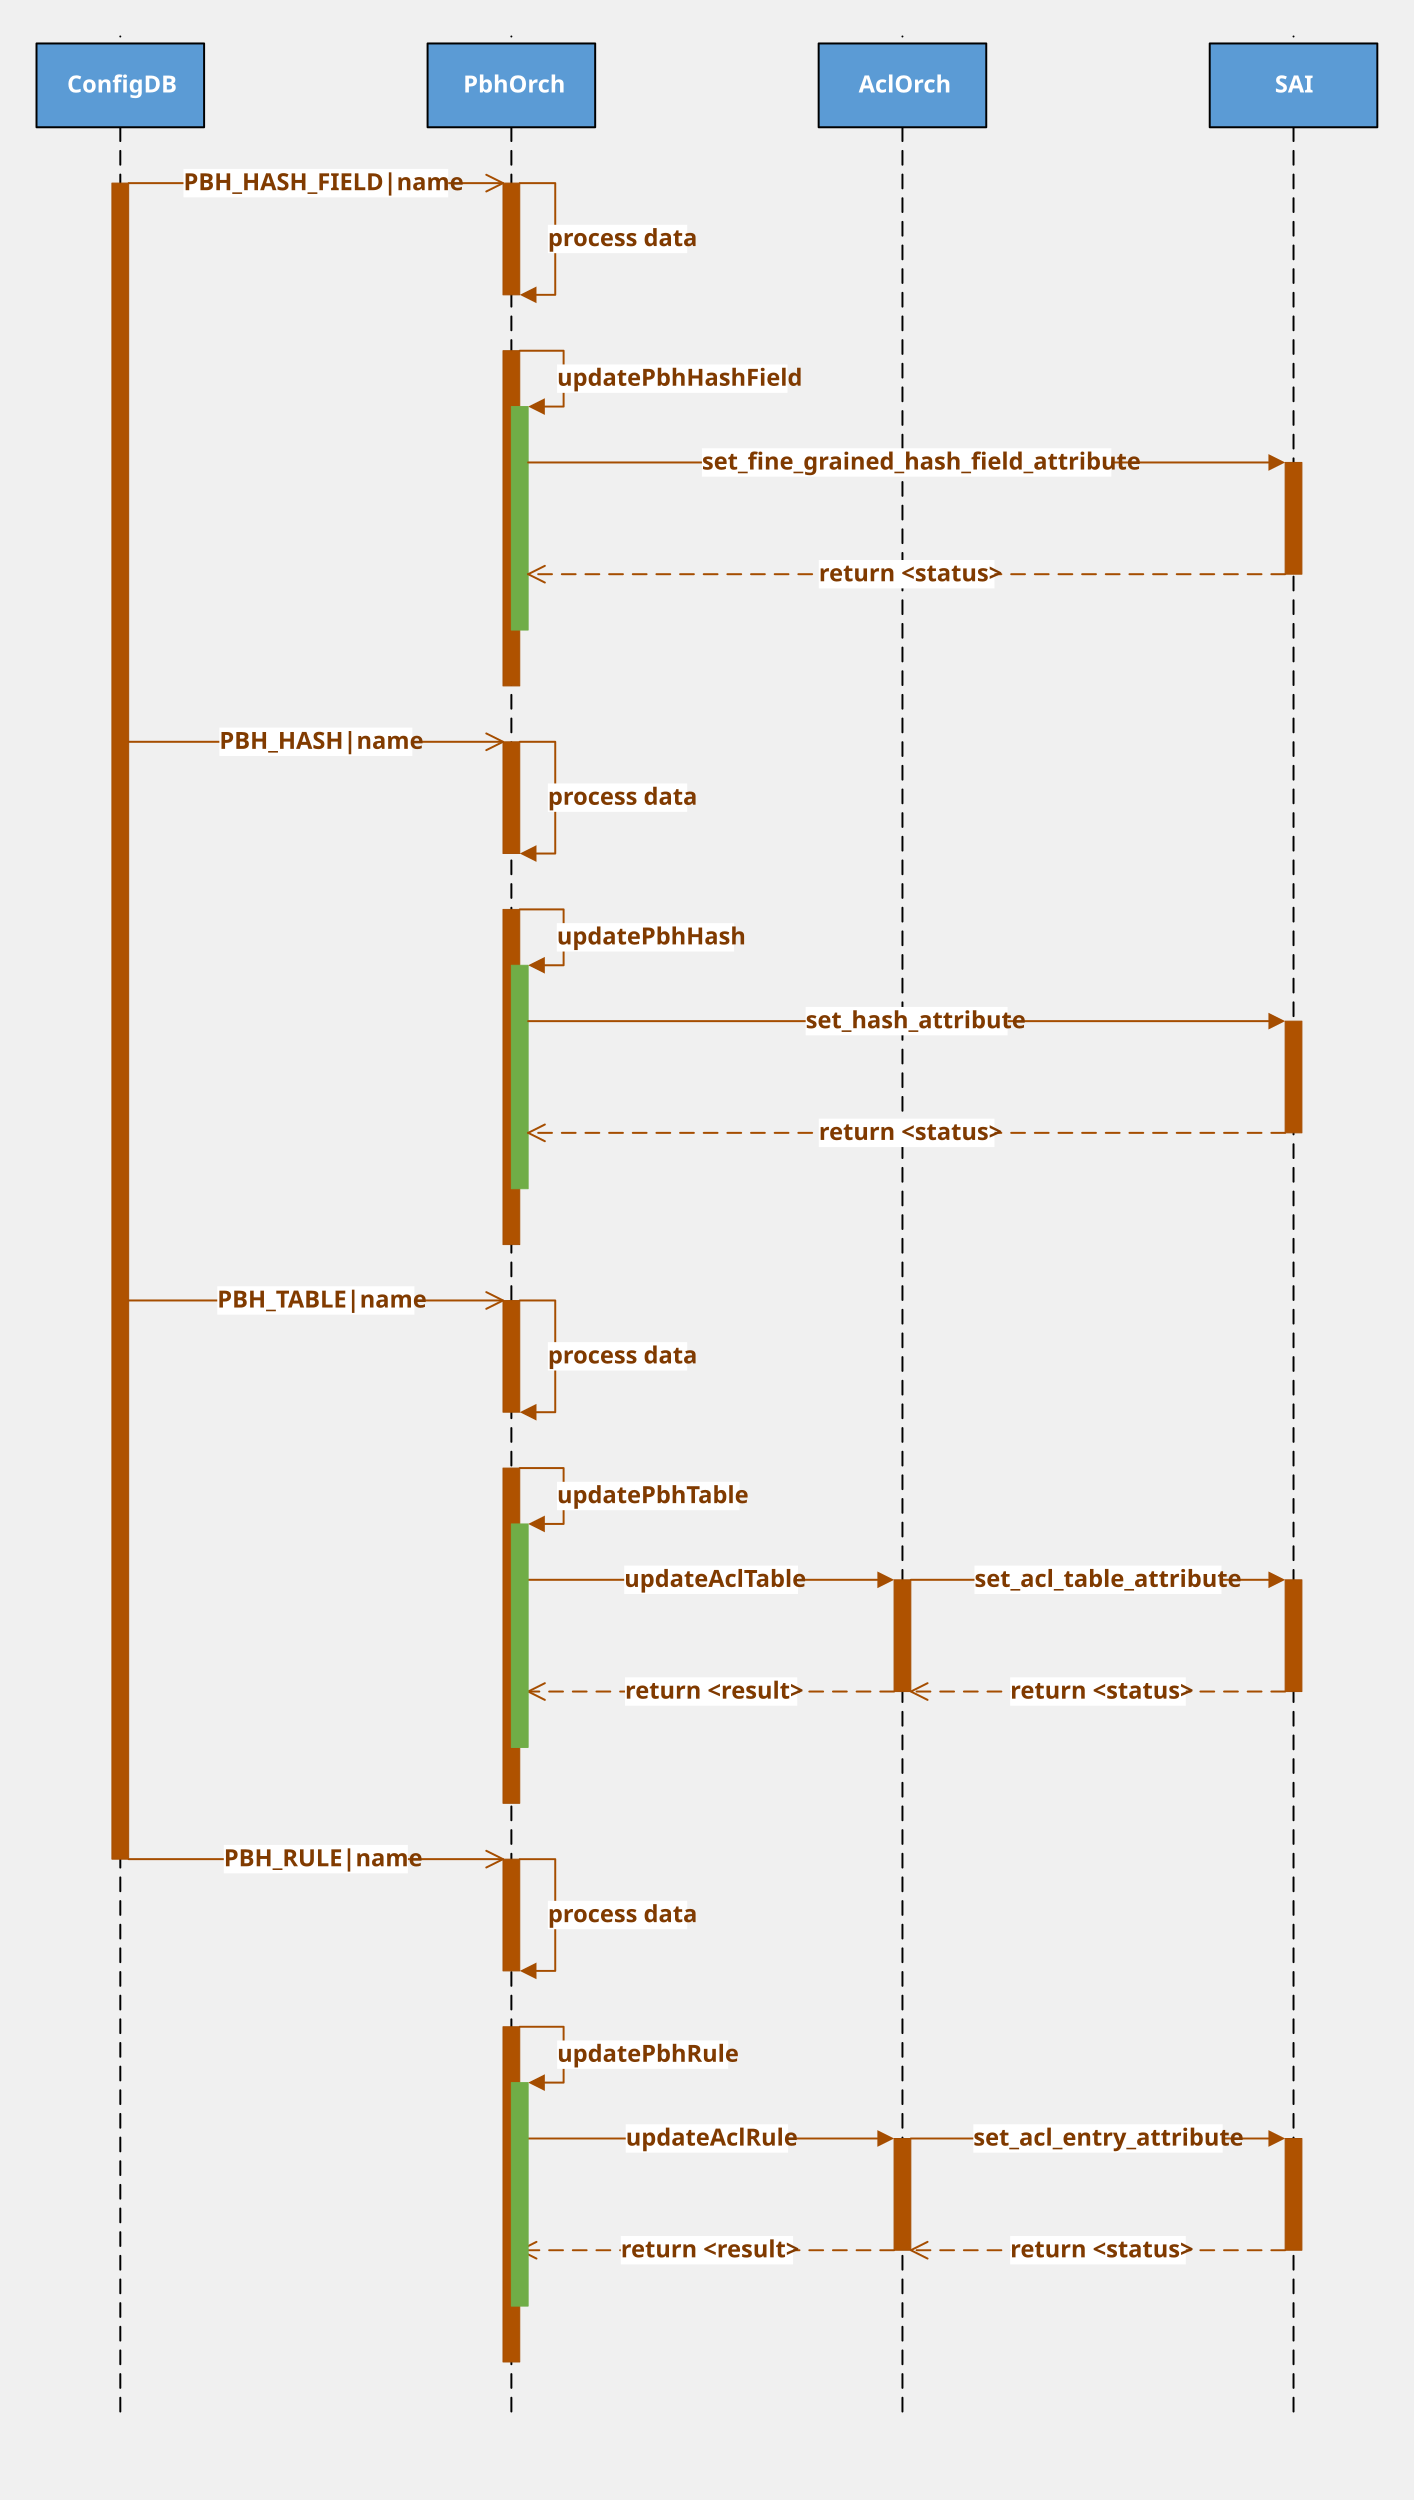
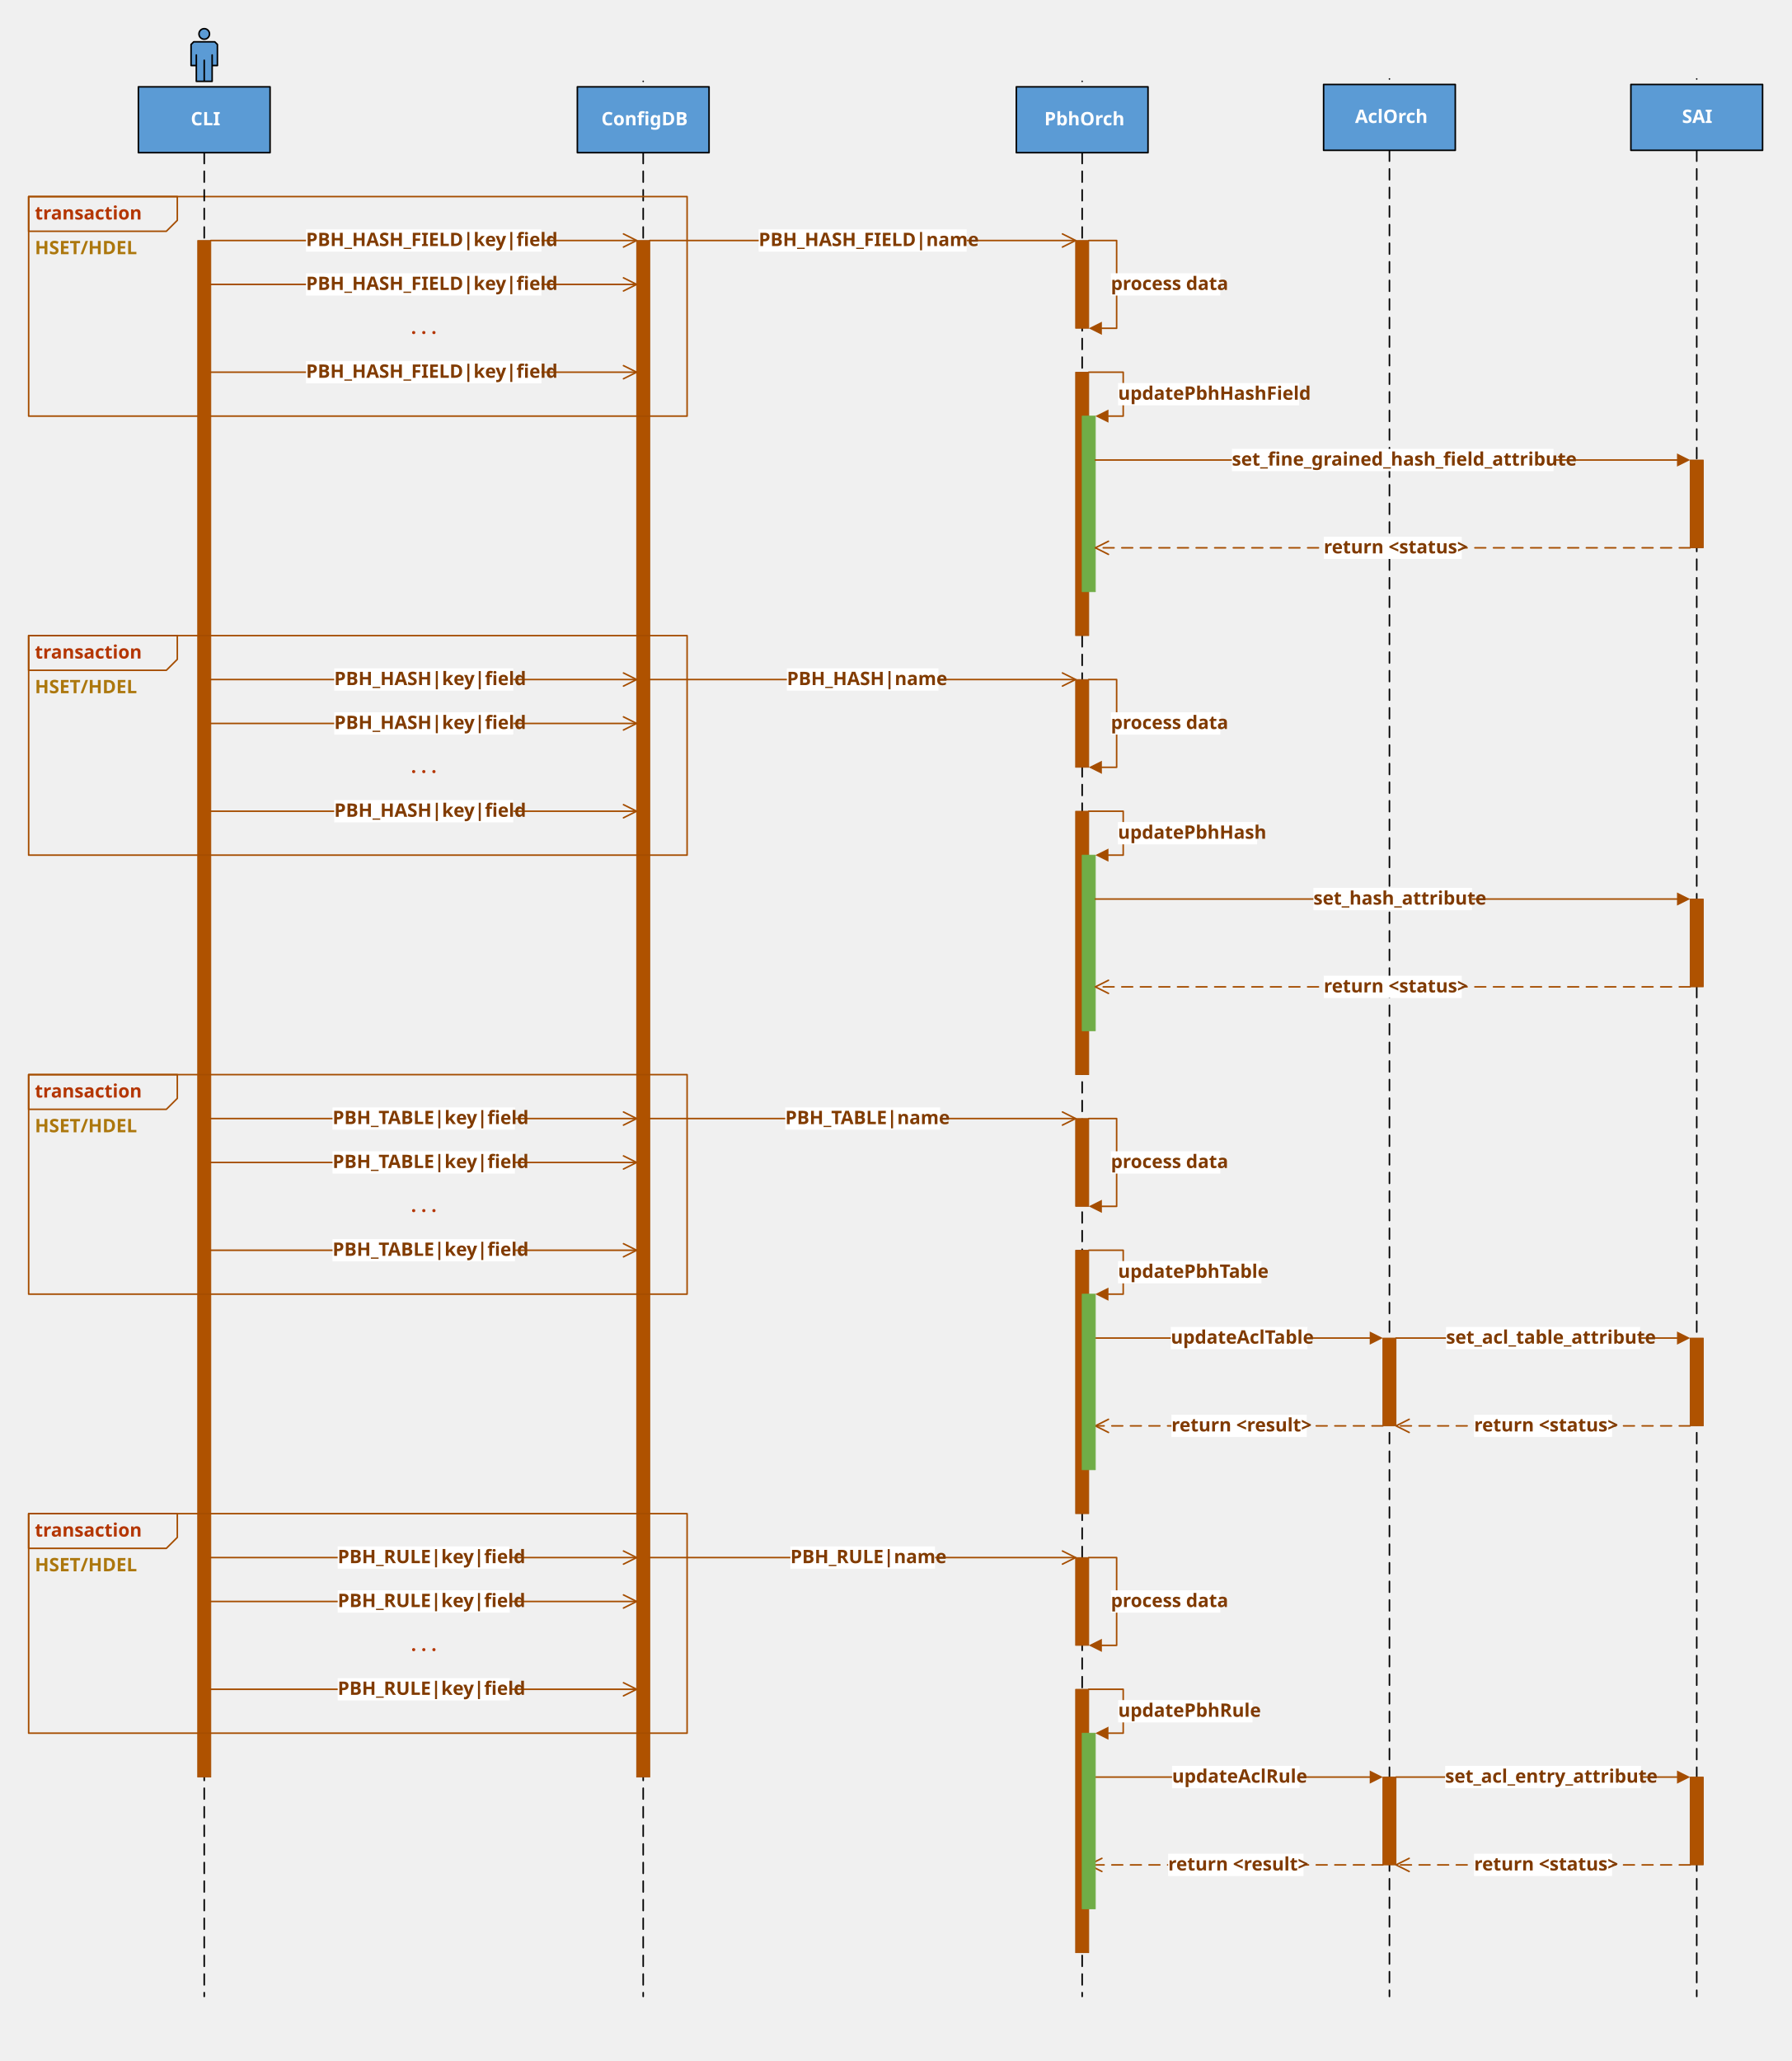
- <svg xmlns="http://www.w3.org/2000/svg" xmlns:xlink="http://www.w3.org/1999/xlink" width="9.963in" height="17.617in" viewBox="0 0 717.315 1268.46" xml:space="preserve" color-interpolation-filters="sRGB" class="st14">
+ <svg xmlns="http://www.w3.org/2000/svg" xmlns:xlink="http://www.w3.org/1999/xlink" width="16.065in" height="18.482in" viewBox="0 0 1156.69 1330.71" xml:space="preserve" color-interpolation-filters="sRGB" class="st18">
  <style type="text/css">
	
		.st1 {fill:#5b9bd5;stroke:#000000;stroke-linecap:round;stroke-linejoin:round;stroke-width:1}
		.st2 {stroke:#000000;stroke-dasharray:7,5;stroke-linecap:round;stroke-linejoin:round;stroke-width:1}
		.st3 {fill:#ffffff;font-family:Segoe UI;font-size:1em;font-weight:bold}
		.st4 {fill:#af5200;stroke:#a54d00;stroke-linecap:round;stroke-linejoin:round;stroke-width:0.5}
		.st5 {marker-end:url(#mrkr3-62);stroke:#a54d00;stroke-linecap:round;stroke-linejoin:round;stroke-width:1}
		.st6 {fill:#a54d00;fill-opacity:1;stroke:#a54d00;stroke-opacity:1;stroke-width:0.236}
		.st7 {fill:#ffffff;stroke:none;stroke-linecap:butt;stroke-width:7.2}
		.st8 {fill:#813b00;font-family:Segoe UI;font-size:1em;font-weight:bold}
		.st9 {marker-end:url(#mrkr4-70);stroke:#a54d00;stroke-linecap:round;stroke-linejoin:round;stroke-width:1}
- 		.st10 {fill:#ffffff;stroke:none;stroke-linecap:butt}
- 		.st11 {fill:#803a00;font-family:Segoe UI;font-size:1em;font-weight:bold}
- 		.st12 {marker-end:url(#mrkr3-62);stroke:#a54d00;stroke-dasharray:7,5;stroke-linecap:round;stroke-linejoin:round;stroke-width:1}
- 		.st13 {fill:#70ad47;stroke:#70ad47;stroke-linecap:round;stroke-linejoin:round;stroke-width:0.5}
- 		.st14 {fill:none;fill-rule:evenodd;font-size:12px;overflow:visible;stroke-linecap:square;stroke-miterlimit:3}
+ 		.st10 {fill:#803a00;font-family:Segoe UI;font-size:1em;font-weight:bold}
+ 		.st11 {marker-end:url(#mrkr3-62);stroke:#a54d00;stroke-dasharray:7,5;stroke-linecap:round;stroke-linejoin:round;stroke-width:1}
+ 		.st12 {fill:#70ad47;stroke:#70ad47;stroke-linecap:round;stroke-linejoin:round;stroke-width:0.5}
+ 		.st13 {fill:#ffffff;stroke:none;stroke-linecap:butt}
+ 		.st14 {fill:none;stroke:#a54d00;stroke-linecap:round;stroke-linejoin:round;stroke-width:1}
+ 		.st15 {fill:#b43500;font-family:Segoe UI;font-size:1em;font-weight:bold}
+ 		.st16 {fill:#ac770d;font-family:Segoe UI;font-size:1em;font-weight:bold}
+ 		.st17 {fill:none;stroke:none;stroke-linecap:round;stroke-linejoin:round;stroke-width:0.5}
+ 		.st18 {fill:none;fill-rule:evenodd;font-size:12px;overflow:visible;stroke-linecap:square;stroke-miterlimit:3}
	
	</style>
  <defs id="Markers">
    <g id="lend3">
      <path d="M 2 1 L 0 0 L 2 -1 " style="stroke-linecap:round;stroke-linejoin:round;fill:none" />
    </g>
    <marker id="mrkr3-62" class="st6" orient="auto" markerUnits="strokeWidth" overflow="visible">
      <use xlink:href="#lend3" transform="scale(-4.24,-4.24) " />
    </marker>
    <g id="lend4">
      <path d="M 2 1 L 0 0 L 2 -1 L 2 1 " style="stroke:none" />
    </g>
    <marker id="mrkr4-70" class="st6" refX="-8.48" orient="auto" markerUnits="strokeWidth" overflow="visible">
      <use xlink:href="#lend4" transform="scale(-4.24,-4.24) " />
    </marker>
  </defs>
  <g>
-     <g id="group1174-1" transform="translate(18.5,-1203.89)">
-       <g id="shape1175-2" transform="translate(17.0079,-8.50394)">
-         <rect x="0" y="1242.95" width="51.024" height="25.512" class="st1" />
-       </g>
-       <g id="shape1176-4" transform="translate(34.0157,-46.063)">
-         <path d="M8.5 1268.46 a6.99441E-15 0 0 1 1 -1.42109E-14 0 a6.99441E-15 0 0 1 1 1.42109E-14 0 Z" class="st1" />
-       </g>
-       <g id="shape1177-6" transform="translate(28.3465,1185.89)">
+     <g id="group1000-1" transform="translate(372.831,-1232.13)">
+       <g id="shape1001-2" transform="translate(17.0079,-8.50394)">
+         <rect x="0" y="1305.2" width="51.024" height="25.512" class="st1" />
+       </g>
+       <g id="shape1002-4" transform="translate(34.0157,-46.063)">
+         <path d="M8.5 1330.71 a6.99441E-15 0 0 1 1 -1.42109E-14 0 a6.99441E-15 0 0 1 1 1.42109E-14 0 Z" class="st1" />
+       </g>
+       <g id="shape1003-6" transform="translate(28.3465,1214.13)">
				</g>
-       <g id="shape1178-8" transform="translate(1310.98,1268.46) rotate(90)">
-         <path d="M0 1268.46 L1162.2 1268.46" class="st2" />
-       </g>
-       <g id="shape1174-11">
-         <rect x="0" y="1225.94" width="85.039" height="42.52" class="st1" />
-         <text x="15.49" y="1250.8" class="st3">ConfigDB</text>
-       </g>
-     </g>
-     <g id="group1179-14" transform="translate(216.925,-1203.89)">
-       <g id="shape1180-15" transform="translate(17.0079,-8.50394)">
-         <rect x="0" y="1242.95" width="51.024" height="25.512" class="st1" />
-       </g>
-       <g id="shape1181-17" transform="translate(34.0157,-46.063)">
-         <path d="M8.5 1268.46 a0 0 0 1 1 0 0 a0 0 0 1 1 0 0 Z" class="st1" />
-       </g>
-       <g id="shape1182-19" transform="translate(28.3465,1185.89)">
+       <g id="shape1004-8" transform="translate(1373.23,1330.71) rotate(90)">
+         <path d="M0 1330.71 L1190.44 1330.71" class="st2" />
+       </g>
+       <g id="shape1000-11">
+         <rect x="0" y="1288.19" width="85.039" height="42.52" class="st1" />
+         <text x="15.49" y="1313.05" class="st3">ConfigDB</text>
+       </g>
+     </g>
+     <g id="group1005-14" transform="translate(656.295,-1232.13)">
+       <g id="shape1006-15" transform="translate(17.0079,-8.50394)">
+         <rect x="0" y="1305.2" width="51.024" height="25.512" class="st1" />
+       </g>
+       <g id="shape1007-17" transform="translate(34.0157,-46.063)">
+         <path d="M8.5 1330.71 a0 0 0 1 1 0 0 a0 0 0 1 1 0 0 Z" class="st1" />
+       </g>
+       <g id="shape1008-19" transform="translate(28.3465,1214.13)">
				</g>
-       <g id="shape1183-21" transform="translate(1310.98,1268.46) rotate(90)">
-         <path d="M0 1268.46 L1162.2 1268.46" class="st2" />
-       </g>
-       <g id="shape1179-24">
-         <rect x="0" y="1225.94" width="85.039" height="42.52" class="st1" />
-         <text x="18.07" y="1250.8" class="st3">PbhOrch</text>
-       </g>
-     </g>
-     <g id="group1184-27" transform="translate(415.35,-1203.89)">
-       <g id="shape1185-28" transform="translate(17.0079,-8.50394)">
-         <rect x="0" y="1242.95" width="51.024" height="25.512" class="st1" />
-       </g>
-       <g id="shape1186-30" transform="translate(34.0157,-46.063)">
-         <path d="M8.5 1268.46 a0 0 0 1 1 0 0 a0 0 0 1 1 0 0 Z" class="st1" />
-       </g>
-       <g id="shape1187-32" transform="translate(28.3465,1185.89)">
+       <g id="shape1009-21" transform="translate(1373.23,1330.71) rotate(90)">
+         <path d="M0 1330.71 L1190.44 1330.71" class="st2" />
+       </g>
+       <g id="shape1005-24">
+         <rect x="0" y="1288.19" width="85.039" height="42.52" class="st1" />
+         <text x="18.07" y="1313.05" class="st3">PbhOrch</text>
+       </g>
+     </g>
+     <g id="group1010-27" transform="translate(854.721,-1233.66)">
+       <g id="shape1011-28" transform="translate(17.0079,-8.50394)">
+         <rect x="0" y="1305.2" width="51.024" height="25.512" class="st1" />
+       </g>
+       <g id="shape1012-30" transform="translate(34.0157,-46.063)">
+         <path d="M8.5 1330.71 a0 0 0 1 1 0 0 a0 0 0 1 1 0 0 Z" class="st1" />
+       </g>
+       <g id="shape1013-32" transform="translate(28.3465,1215.66)">
				</g>
-       <g id="shape1188-34" transform="translate(1310.98,1268.46) rotate(90)">
-         <path d="M0 1268.46 L1162.2 1268.46" class="st2" />
-       </g>
-       <g id="shape1184-37">
-         <rect x="0" y="1225.94" width="85.039" height="42.52" class="st1" />
-         <text x="20.29" y="1250.8" class="st3">AclOrch</text>
-       </g>
-     </g>
-     <g id="group1189-40" transform="translate(613.775,-1203.89)">
-       <g id="shape1190-41" transform="translate(17.0079,-8.50394)">
-         <rect x="0" y="1242.95" width="51.024" height="25.512" class="st1" />
-       </g>
-       <g id="shape1191-43" transform="translate(34.0157,-46.063)">
-         <path d="M8.5 1268.46 a0 0 0 1 1 0 0 a0 0 0 1 1 0 0 Z" class="st1" />
-       </g>
-       <g id="shape1192-45" transform="translate(28.3465,1185.89)">
+       <g id="shape1014-34" transform="translate(1373.23,1330.71) rotate(90)">
+         <path d="M0 1330.71 L1191.97 1330.71" class="st2" />
+       </g>
+       <g id="shape1010-37">
+         <rect x="0" y="1288.19" width="85.039" height="42.52" class="st1" />
+         <text x="20.29" y="1313.05" class="st3">AclOrch</text>
+       </g>
+     </g>
+     <g id="group1015-40" transform="translate(1053.15,-1233.66)">
+       <g id="shape1016-41" transform="translate(17.0079,-8.50394)">
+         <rect x="0" y="1305.2" width="51.024" height="25.512" class="st1" />
+       </g>
+       <g id="shape1017-43" transform="translate(34.0157,-46.063)">
+         <path d="M8.5 1330.71 a0 0 0 1 1 0 0 a0 0 0 1 1 0 0 Z" class="st1" />
+       </g>
+       <g id="shape1018-45" transform="translate(28.3465,1215.66)">
				</g>
-       <g id="shape1193-47" transform="translate(1310.98,1268.46) rotate(90)">
-         <path d="M0 1268.46 L1162.2 1268.46" class="st2" />
-       </g>
-       <g id="shape1189-50">
-         <rect x="0" y="1225.94" width="85.039" height="42.52" class="st1" />
-         <text x="33.04" y="1250.8" class="st3">SAI</text>
-       </g>
-     </g>
-     <g id="shape1194-53" transform="translate(-1004.76,433.067) rotate(-90)">
-       <rect x="0" y="1259.95" width="56.693" height="8.504" class="st4" />
-     </g>
-     <g id="shape1195-55" transform="translate(-1203.19,943.303) rotate(-90)">
-       <rect x="0" y="1259.95" width="850.394" height="8.504" class="st4" />
-     </g>
-     <g id="shape1196-57" transform="translate(65.2715,-1182.63)">
-       <path d="M0 1275.54 L189.92 1275.54" class="st5" />
-       <rect x="27.812" y="1268.34" width="134.298" height="14.4" class="st7" />
-       <text x="27.81" y="1279.14" class="st8">PBH_HASH_FIELD|name</text>
-     </g>
-     <g id="shape1197-65" transform="translate(256.61,-892.083)">
-       <path d="M7.09 1268.46 L25.09 1268.46 L25.09 1325.15 L15.57 1325.15" class="st9" />
-       <rect x="21.349" y="1289.6" width="70.689" height="14.4" class="st10" />
-       <text x="21.35" y="1300.4" class="st11">process data</text>
-     </g>
-     <g id="shape1198-73" transform="translate(65.2715,-601.532)">
-       <path d="M0 1261.37 L189.92 1261.37" class="st5" />
-       <rect x="44.942" y="1254.17" width="100.038" height="14.4" class="st10" />
-       <text x="44.94" y="1264.97" class="st8">PBH_TABLE|name</text>
-     </g>
-     <g id="shape1199-80" transform="translate(267.949,-459.8)">
-       <path d="M0 1261.37 L177.19 1261.37" class="st9" />
-       <rect x="48.739" y="1254.17" width="88.191" height="14.4" class="st10" />
-       <text x="48.74" y="1264.97" class="st11">updateAclTable</text>
-     </g>
-     <g id="shape1200-87" transform="translate(-806.335,858.264) rotate(-90)">
-       <rect x="0" y="1259.95" width="56.693" height="8.504" class="st4" />
-     </g>
-     <g id="shape1201-89" transform="translate(453.618,-417.28)">
-       <path d="M0 1275.54 L-185.67 1275.54" class="st12" />
-       <rect x="-136.534" y="1268.34" width="87.399" height="14.4" class="st7" />
-       <text x="-136.53" y="1279.14" class="st11">return &lt;result&gt;</text>
-     </g>
-     <g id="shape1202-96" transform="translate(462.122,-459.8)">
-       <path d="M0 1261.37 L181.44 1261.37" class="st9" />
-       <rect x="32.297" y="1254.17" width="125.328" height="14.4" class="st7" />
-       <text x="32.3" y="1264.97" class="st11">set_acl_table_attribute</text>
-     </g>
-     <g id="shape1203-103" transform="translate(652.043,-417.28)">
-       <path d="M0 1275.54 L-189.92 1275.54" class="st12" />
-       <rect x="-139.524" y="1268.34" width="89.128" height="14.4" class="st7" />
-       <text x="-139.52" y="1279.14" class="st11">return &lt;status&gt;</text>
-     </g>
-     <g id="shape1204-110" transform="translate(-1004.76,149.603) rotate(-90)">
-       <rect x="0" y="1259.95" width="56.693" height="8.504" class="st4" />
-     </g>
-     <g id="shape1205-112" transform="translate(256.61,-1175.55)">
-       <path d="M7.09 1268.46 L25.09 1268.46 L25.09 1325.15 L15.57 1325.15" class="st9" />
-       <rect x="21.349" y="1289.6" width="70.689" height="14.4" class="st7" />
-       <text x="21.35" y="1300.4" class="st11">process data</text>
-     </g>
-     <g id="shape1206-119" transform="translate(-1004.76,348.028) rotate(-90)">
-       <rect x="0" y="1259.95" width="170.079" height="8.504" class="st4" />
-     </g>
-     <g id="shape1207-121" transform="translate(258.736,-1090.51)">
-       <path d="M4.96 1268.46 L27.21 1268.46 L27.21 1296.8 L17.69 1296.8" class="st9" />
-       <rect x="23.884" y="1275.43" width="116.925" height="14.4" class="st7" />
-       <text x="23.88" y="1286.23" class="st11">updatePbhHashField</text>
-     </g>
-     <g id="shape1208-128" transform="translate(-1000.51,319.681) rotate(-90)">
-       <rect x="0" y="1259.95" width="113.386" height="8.504" class="st13" />
-     </g>
-     <g id="shape1209-130" transform="translate(267.949,-1026.73)">
-       <path d="M0 1261.37 L375.61 1261.37" class="st9" />
-       <rect x="88.18" y="1254.17" width="207.734" height="14.4" class="st10" />
-       <text x="88.18" y="1264.97" class="st11">set_fine_grained_hash_field_attribute</text>
-     </g>
-     <g id="shape1210-137" transform="translate(-607.91,291.335) rotate(-90)">
-       <rect x="0" y="1259.95" width="56.693" height="8.504" class="st4" />
-     </g>
-     <g id="shape1211-139" transform="translate(652.043,-970.036)">
-       <path d="M0 1261.37 L-384.09 1261.37" class="st12" />
-       <rect x="-236.611" y="1254.17" width="89.128" height="14.4" class="st7" />
-       <text x="-236.61" y="1264.97" class="st11">return &lt;status&gt;</text>
-     </g>
-     <g id="shape1212-146" transform="translate(65.2715,-884.997)">
-       <path d="M0 1261.37 L189.92 1261.37" class="st5" />
-       <rect x="46.008" y="1254.17" width="97.905" height="14.4" class="st10" />
-       <text x="46.01" y="1264.97" class="st8">PBH_HASH|name</text>
-     </g>
-     <g id="shape1213-153" transform="translate(-1004.76,631.492) rotate(-90)">
-       <rect x="0" y="1259.95" width="170.079" height="8.504" class="st4" />
-     </g>
-     <g id="shape1214-155" transform="translate(258.736,-807.044)">
-       <path d="M4.96 1268.46 L27.21 1268.46 L27.21 1296.8 L17.69 1296.8" class="st9" />
-       <rect x="23.769" y="1275.43" width="89.943" height="14.4" class="st7" />
-       <text x="23.77" y="1286.23" class="st11">updatePbhHash</text>
-     </g>
-     <g id="shape1215-162" transform="translate(-1000.51,603.146) rotate(-90)">
-       <rect x="0" y="1259.95" width="113.386" height="8.504" class="st13" />
-     </g>
-     <g id="shape1216-164" transform="translate(267.949,-743.264)">
-       <path d="M0 1261.37 L375.61 1261.37" class="st9" />
-       <rect x="140.83" y="1254.17" width="102.435" height="14.4" class="st7" />
-       <text x="140.83" y="1264.97" class="st11">set_hash_attribute</text>
-     </g>
-     <g id="shape1217-171" transform="translate(-607.91,574.799) rotate(-90)">
-       <rect x="0" y="1259.95" width="56.693" height="8.504" class="st4" />
-     </g>
-     <g id="shape1218-173" transform="translate(652.043,-686.571)">
-       <path d="M0 1261.37 L-384.09 1261.37" class="st12" />
-       <rect x="-236.611" y="1254.17" width="89.128" height="14.4" class="st7" />
-       <text x="-236.61" y="1264.97" class="st11">return &lt;status&gt;</text>
-     </g>
-     <g id="shape1219-180" transform="translate(65.2715,-318.068)">
-       <path d="M0 1261.37 L189.92 1261.37" class="st5" />
-       <rect x="48.267" y="1254.17" width="93.388" height="14.4" class="st10" />
-       <text x="48.27" y="1264.97" class="st8">PBH_RULE|name</text>
-     </g>
-     <g id="shape1220-187" transform="translate(263.697,-190.508)">
-       <path d="M0 1275.54 L181.44 1275.54" class="st9" />
-       <rect x="53.783" y="1268.34" width="82.355" height="14.4" class="st7" />
-       <text x="53.78" y="1279.14" class="st11">updateAclRule</text>
-     </g>
-     <g id="shape1221-194" transform="translate(-806.335,1141.73) rotate(-90)">
-       <rect x="0" y="1259.95" width="56.693" height="8.504" class="st4" />
-     </g>
-     <g id="shape1222-196" transform="translate(453.618,-119.642)">
-       <path d="M0 1261.37 L-189.92 1261.37" class="st12" />
-       <rect x="-138.66" y="1254.17" width="87.399" height="14.4" class="st10" />
-       <text x="-138.66" y="1264.97" class="st11">return &lt;result&gt;</text>
-     </g>
-     <g id="shape1223-203" transform="translate(462.122,-176.335)">
-       <path d="M0 1261.37 L181.44 1261.37" class="st9" />
-       <rect x="31.705" y="1254.17" width="126.511" height="14.4" class="st7" />
-       <text x="31.71" y="1264.97" class="st11">set_acl_entry_attribute</text>
-     </g>
-     <g id="shape1224-210" transform="translate(652.043,-133.816)">
-       <path d="M0 1275.54 L-189.92 1275.54" class="st12" />
-       <rect x="-139.524" y="1268.34" width="89.128" height="14.4" class="st7" />
-       <text x="-139.52" y="1279.14" class="st11">return &lt;status&gt;</text>
-     </g>
-     <g id="shape1225-217" transform="translate(-1004.76,716.532) rotate(-90)">
-       <rect x="0" y="1259.95" width="56.693" height="8.504" class="st4" />
-     </g>
-     <g id="shape1226-219" transform="translate(256.61,-608.619)">
-       <path d="M7.09 1268.46 L25.09 1268.46 L25.09 1325.15 L15.57 1325.15" class="st9" />
-       <rect x="21.349" y="1289.6" width="70.689" height="14.4" class="st7" />
-       <text x="21.35" y="1300.4" class="st11">process data</text>
-     </g>
-     <g id="shape1227-226" transform="translate(-1004.76,914.957) rotate(-90)">
-       <rect x="0" y="1259.95" width="170.079" height="8.504" class="st4" />
-     </g>
-     <g id="shape1228-228" transform="translate(258.736,-523.579)">
-       <path d="M4.96 1268.46 L27.21 1268.46 L27.21 1296.8 L17.69 1296.8" class="st9" />
-       <rect x="23.847" y="1275.43" width="92.621" height="14.4" class="st7" />
-       <text x="23.85" y="1286.23" class="st11">updatePbhTable</text>
-     </g>
-     <g id="shape1229-235" transform="translate(-1000.51,886.61) rotate(-90)">
-       <rect x="0" y="1259.95" width="113.386" height="8.504" class="st13" />
-     </g>
-     <g id="shape1230-237" transform="translate(-607.91,858.264) rotate(-90)">
-       <rect x="0" y="1259.95" width="56.693" height="8.504" class="st4" />
-     </g>
-     <g id="shape1231-239" transform="translate(-1004.76,999.996) rotate(-90)">
-       <rect x="0" y="1259.95" width="56.693" height="8.504" class="st4" />
-     </g>
-     <g id="shape1232-241" transform="translate(256.61,-325.154)">
-       <path d="M7.09 1268.46 L25.09 1268.46 L25.09 1325.15 L15.57 1325.15" class="st9" />
-       <rect x="21.349" y="1289.6" width="70.689" height="14.4" class="st10" />
-       <text x="21.35" y="1300.4" class="st11">process data</text>
-     </g>
-     <g id="shape1233-248" transform="translate(-1004.76,1198.42) rotate(-90)">
-       <rect x="0" y="1259.95" width="170.079" height="8.504" class="st4" />
-     </g>
-     <g id="shape1234-250" transform="translate(258.736,-240.115)">
-       <path d="M4.96 1268.46 L27.21 1268.46 L27.21 1296.8 L17.69 1296.8" class="st9" />
-       <rect x="23.93" y="1275.43" width="86.785" height="14.4" class="st7" />
-       <text x="23.93" y="1286.23" class="st11">updatePbhRule</text>
-     </g>
-     <g id="shape1235-257" transform="translate(-1000.51,1170.07) rotate(-90)">
-       <rect x="0" y="1259.95" width="113.386" height="8.504" class="st13" />
-     </g>
-     <g id="shape1236-259" transform="translate(-607.91,1141.73) rotate(-90)">
-       <rect x="0" y="1259.95" width="56.693" height="8.504" class="st4" />
+       <g id="shape1019-47" transform="translate(1373.23,1330.71) rotate(90)">
+         <path d="M0 1330.71 L1191.97 1330.71" class="st2" />
+       </g>
+       <g id="shape1015-50">
+         <rect x="0" y="1288.19" width="85.039" height="42.52" class="st1" />
+         <text x="33.04" y="1313.05" class="st3">SAI</text>
+       </g>
+     </g>
+     <g id="shape1020-53" transform="translate(-627.644,495.429) rotate(-90)">
+       <rect x="0" y="1322.21" width="56.693" height="8.504" class="st4" />
+     </g>
+     <g id="shape1021-55" transform="translate(-911.109,1147.4) rotate(-90)">
+       <rect x="0" y="1322.21" width="992.126" height="8.504" class="st4" />
+     </g>
+     <g id="shape1022-57" transform="translate(419.602,-1182.53)">
+       <path d="M0 1337.8 L274.96 1337.8" class="st5" />
+       <rect x="70.332" y="1330.6" width="134.298" height="14.4" class="st7" />
+       <text x="70.33" y="1341.4" class="st8">PBH_HASH_FIELD|name</text>
+     </g>
+     <g id="shape1023-65" transform="translate(695.981,-891.975)">
+       <path d="M7.09 1330.71 L25.09 1330.71 L25.09 1387.4 L15.57 1387.4" class="st9" />
+       <rect x="21.349" y="1351.86" width="70.689" height="14.4" class="st7" />
+       <text x="21.35" y="1362.66" class="st10">process data</text>
+     </g>
+     <g id="shape1024-73" transform="translate(419.602,-601.424)">
+       <path d="M0 1323.63 L274.96 1323.62" class="st5" />
+       <rect x="87.462" y="1316.43" width="100.038" height="14.4" class="st7" />
+       <text x="87.46" y="1327.23" class="st8">PBH_TABLE|name</text>
+     </g>
+     <g id="shape1025-80" transform="translate(707.319,-459.692)">
+       <path d="M0 1323.63 L177.19 1323.63" class="st9" />
+       <rect x="48.739" y="1316.43" width="88.191" height="14.4" class="st7" />
+       <text x="48.74" y="1327.23" class="st10">updateAclTable</text>
+     </g>
+     <g id="shape1026-87" transform="translate(-429.219,920.626) rotate(-90)">
+       <rect x="0" y="1322.21" width="56.693" height="8.504" class="st4" />
+     </g>
+     <g id="shape1027-89" transform="translate(892.988,-417.172)">
+       <path d="M0 1337.8 L-185.67 1337.8" class="st11" />
+       <rect x="-136.534" y="1330.6" width="87.399" height="14.4" class="st7" />
+       <text x="-136.53" y="1341.4" class="st10">return &lt;result&gt;</text>
+     </g>
+     <g id="shape1028-96" transform="translate(901.492,-459.692)">
+       <path d="M0 1323.63 L181.44 1323.63" class="st9" />
+       <rect x="32.297" y="1316.43" width="125.328" height="14.4" class="st7" />
+       <text x="32.3" y="1327.23" class="st10">set_acl_table_attribute</text>
+     </g>
+     <g id="shape1029-103" transform="translate(1091.41,-417.172)">
+       <path d="M0 1337.8 L-189.92 1337.8" class="st11" />
+       <rect x="-139.524" y="1330.6" width="89.128" height="14.4" class="st7" />
+       <text x="-139.52" y="1341.4" class="st10">return &lt;status&gt;</text>
+     </g>
+     <g id="shape1030-110" transform="translate(-627.644,211.965) rotate(-90)">
+       <rect x="0" y="1322.21" width="56.693" height="8.504" class="st4" />
+     </g>
+     <g id="shape1031-112" transform="translate(695.981,-1175.44)">
+       <path d="M7.09 1330.71 L25.09 1330.71 L25.09 1387.4 L15.57 1387.4" class="st9" />
+       <rect x="21.349" y="1351.86" width="70.689" height="14.4" class="st7" />
+       <text x="21.35" y="1362.66" class="st10">process data</text>
+     </g>
+     <g id="shape1032-119" transform="translate(-627.645,410.39) rotate(-90)">
+       <rect x="0" y="1322.21" width="170.079" height="8.504" class="st4" />
+     </g>
+     <g id="shape1033-121" transform="translate(698.107,-1090.4)">
+       <path d="M4.96 1330.71 L27.21 1330.71 L27.21 1359.06 L17.69 1359.06" class="st9" />
+       <rect x="23.884" y="1337.69" width="116.925" height="14.4" class="st7" />
+       <text x="23.88" y="1348.49" class="st10">updatePbhHashField</text>
+     </g>
+     <g id="shape1034-128" transform="translate(-623.393,382.043) rotate(-90)">
+       <rect x="0" y="1322.21" width="113.386" height="8.504" class="st12" />
+     </g>
+     <g id="shape1035-130" transform="translate(707.319,-1026.62)">
+       <path d="M0 1323.63 L375.61 1323.63" class="st9" />
+       <rect x="88.18" y="1316.43" width="207.734" height="14.4" class="st7" />
+       <text x="88.18" y="1327.23" class="st10">set_fine_grained_hash_field_attribute</text>
+     </g>
+     <g id="shape1036-137" transform="translate(-230.794,353.697) rotate(-90)">
+       <rect x="0" y="1322.21" width="56.693" height="8.504" class="st4" />
+     </g>
+     <g id="shape1037-139" transform="translate(1091.41,-969.928)">
+       <path d="M0 1323.63 L-384.09 1323.63" class="st11" />
+       <rect x="-236.611" y="1316.43" width="89.128" height="14.4" class="st7" />
+       <text x="-236.61" y="1327.23" class="st10">return &lt;status&gt;</text>
+     </g>
+     <g id="shape1038-146" transform="translate(419.602,-884.889)">
+       <path d="M0 1323.63 L274.96 1323.62" class="st5" />
+       <rect x="88.528" y="1316.43" width="97.905" height="14.4" class="st7" />
+       <text x="88.53" y="1327.23" class="st8">PBH_HASH|name</text>
+     </g>
+     <g id="shape1039-153" transform="translate(-627.644,693.854) rotate(-90)">
+       <rect x="0" y="1322.21" width="170.079" height="8.504" class="st4" />
+     </g>
+     <g id="shape1040-155" transform="translate(698.107,-806.936)">
+       <path d="M4.96 1330.71 L27.21 1330.71 L27.21 1359.06 L17.69 1359.06" class="st9" />
+       <rect x="23.769" y="1337.69" width="89.943" height="14.4" class="st7" />
+       <text x="23.77" y="1348.49" class="st10">updatePbhHash</text>
+     </g>
+     <g id="shape1041-162" transform="translate(-623.392,665.508) rotate(-90)">
+       <rect x="0" y="1322.21" width="113.386" height="8.504" class="st12" />
+     </g>
+     <g id="shape1042-164" transform="translate(707.319,-743.157)">
+       <path d="M0 1323.63 L375.61 1323.63" class="st9" />
+       <rect x="140.83" y="1316.43" width="102.435" height="14.4" class="st13" />
+       <text x="140.83" y="1327.23" class="st10">set_hash_attribute</text>
+     </g>
+     <g id="shape1043-171" transform="translate(-230.794,637.161) rotate(-90)">
+       <rect x="0" y="1322.21" width="56.693" height="8.504" class="st4" />
+     </g>
+     <g id="shape1044-173" transform="translate(1091.41,-686.464)">
+       <path d="M0 1323.63 L-384.09 1323.63" class="st11" />
+       <rect x="-236.611" y="1316.43" width="89.128" height="14.4" class="st13" />
+       <text x="-236.61" y="1327.23" class="st10">return &lt;status&gt;</text>
+     </g>
+     <g id="shape1045-180" transform="translate(419.602,-317.96)">
+       <path d="M0 1323.63 L274.96 1323.62" class="st5" />
+       <rect x="90.787" y="1316.43" width="93.388" height="14.4" class="st7" />
+       <text x="90.79" y="1327.23" class="st8">PBH_RULE|name</text>
+     </g>
+     <g id="shape1046-187" transform="translate(703.067,-190.401)">
+       <path d="M0 1337.8 L181.44 1337.8" class="st9" />
+       <rect x="53.783" y="1330.6" width="82.355" height="14.4" class="st7" />
+       <text x="53.78" y="1341.4" class="st10">updateAclRule</text>
+     </g>
+     <g id="shape1047-194" transform="translate(-429.219,1204.09) rotate(-90)">
+       <rect x="0" y="1322.21" width="56.693" height="8.504" class="st4" />
+     </g>
+     <g id="shape1048-196" transform="translate(892.988,-119.534)">
+       <path d="M0 1323.63 L-189.92 1323.63" class="st11" />
+       <rect x="-138.66" y="1316.43" width="87.399" height="14.4" class="st7" />
+       <text x="-138.66" y="1327.23" class="st10">return &lt;result&gt;</text>
+     </g>
+     <g id="shape1049-203" transform="translate(901.492,-176.227)">
+       <path d="M0 1323.63 L181.44 1323.63" class="st9" />
+       <rect x="31.705" y="1316.43" width="126.511" height="14.4" class="st7" />
+       <text x="31.71" y="1327.23" class="st10">set_acl_entry_attribute</text>
+     </g>
+     <g id="shape1050-210" transform="translate(1091.41,-133.708)">
+       <path d="M0 1337.8 L-189.92 1337.8" class="st11" />
+       <rect x="-139.524" y="1330.6" width="89.128" height="14.4" class="st7" />
+       <text x="-139.52" y="1341.4" class="st10">return &lt;status&gt;</text>
+     </g>
+     <g id="shape1051-217" transform="translate(-627.644,778.894) rotate(-90)">
+       <rect x="0" y="1322.21" width="56.693" height="8.504" class="st4" />
+     </g>
+     <g id="shape1052-219" transform="translate(695.981,-608.511)">
+       <path d="M7.09 1330.71 L25.09 1330.71 L25.09 1387.4 L15.57 1387.4" class="st9" />
+       <rect x="21.349" y="1351.86" width="70.689" height="14.4" class="st7" />
+       <text x="21.35" y="1362.66" class="st10">process data</text>
+     </g>
+     <g id="shape1053-226" transform="translate(-627.644,977.319) rotate(-90)">
+       <rect x="0" y="1322.21" width="170.079" height="8.504" class="st4" />
+     </g>
+     <g id="shape1054-228" transform="translate(698.107,-523.472)">
+       <path d="M4.96 1330.71 L27.21 1330.71 L27.21 1359.06 L17.69 1359.06" class="st9" />
+       <rect x="23.847" y="1337.69" width="92.621" height="14.4" class="st7" />
+       <text x="23.85" y="1348.49" class="st10">updatePbhTable</text>
+     </g>
+     <g id="shape1055-235" transform="translate(-623.392,948.972) rotate(-90)">
+       <rect x="0" y="1322.21" width="113.386" height="8.504" class="st12" />
+     </g>
+     <g id="shape1056-237" transform="translate(-230.794,920.626) rotate(-90)">
+       <rect x="0" y="1322.21" width="56.693" height="8.504" class="st4" />
+     </g>
+     <g id="shape1057-239" transform="translate(-627.644,1062.36) rotate(-90)">
+       <rect x="0" y="1322.21" width="56.693" height="8.504" class="st4" />
+     </g>
+     <g id="shape1058-241" transform="translate(695.981,-325.046)">
+       <path d="M7.09 1330.71 L25.09 1330.71 L25.09 1387.4 L15.57 1387.4" class="st9" />
+       <rect x="21.349" y="1351.86" width="70.689" height="14.4" class="st7" />
+       <text x="21.35" y="1362.66" class="st10">process data</text>
+     </g>
+     <g id="shape1059-248" transform="translate(-627.644,1260.78) rotate(-90)">
+       <rect x="0" y="1322.21" width="170.079" height="8.504" class="st4" />
+     </g>
+     <g id="shape1060-250" transform="translate(698.107,-240.007)">
+       <path d="M4.96 1330.71 L27.21 1330.71 L27.21 1359.06 L17.69 1359.06" class="st9" />
+       <rect x="23.93" y="1337.69" width="86.785" height="14.4" class="st7" />
+       <text x="23.93" y="1348.49" class="st10">updatePbhRule</text>
+     </g>
+     <g id="shape1061-257" transform="translate(-623.392,1232.44) rotate(-90)">
+       <rect x="0" y="1322.21" width="113.386" height="8.504" class="st12" />
+     </g>
+     <g id="shape1062-259" transform="translate(-230.794,1204.09) rotate(-90)">
+       <rect x="0" y="1322.21" width="56.693" height="8.504" class="st4" />
+     </g>
+     <g id="group1063-261" transform="translate(18.5,-1062.05)">
+       <g id="shape1063-262">
+         <rect x="0" y="1188.98" width="425.197" height="141.732" class="st14" />
+       </g>
+       <g id="shape1064-264" transform="translate(0,-119.329)">
+         <path d="M0 1330.71 L88.91 1330.71 L96 1323.63 L96 1308.31 L0 1308.31 L0 1330.71 Z" class="st14" />
+         <text x="4" y="1323.11" class="st15">transaction</text>
+       </g>
+       <g id="shape1065-267" transform="translate(0,-96.9249)">
+         <text x="4" y="1323.11" class="st16">HSET/HDEL</text>
+       </g>
+     </g>
+     <g id="group1066-269" transform="translate(89.3662,-1232.13)">
+       <g id="shape1067-270" transform="translate(17.0079,-8.50394)">
+         <rect x="0" y="1305.2" width="51.024" height="25.512" class="st1" />
+       </g>
+       <g id="shape1068-272" transform="translate(34.0157,-46.063)">
+         <path d="M3.4 1330.71 L3.4 1313.7 L3.4 1320.51 L0 1320.51 L0 1306.9 L1.7 1305.2 L15.31 1305.2 L17.01 1306.9 L17.01         1320.51 L13.61 1320.51 L13.61 1313.7 L13.61 1330.71 L8.5 1330.71 L8.5 1317.11 L8.5 1330.71 L3.4 1330.71         ZM11.91 1300.1 A3.402 3.402 -180 1 0 5.1 1300.1 A3.402 3.402 -180 1 0 11.91 1300.1 Z" class="st1" />
+       </g>
+       <g id="shape1069-274" transform="translate(28.3465,1214.13)">
+ 				</g>
+       <g id="shape1070-276" transform="translate(1373.23,1330.71) rotate(90)">
+         <path d="M0 1330.71 L1190.44 1330.71" class="st2" />
+       </g>
+       <g id="shape1066-279">
+         <rect x="0" y="1288.19" width="85.039" height="42.52" class="st1" />
+         <text x="33.81" y="1313.05" class="st3">CLI</text>
+       </g>
+     </g>
+     <g id="shape1071-282" transform="translate(136.138,-1182.53)">
+       <path d="M0 1337.8 L274.96 1337.8" class="st5" />
+       <rect x="61.475" y="1330.6" width="152.011" height="14.4" class="st7" />
+       <text x="61.47" y="1341.4" class="st8">PBH_HASH_FIELD|key|field</text>
+     </g>
+     <g id="shape1072-289" transform="translate(-1194.57,1147.4) rotate(-90)">
+       <rect x="0" y="1322.21" width="992.126" height="8.504" class="st4" />
+     </g>
+     <g id="shape1073-291" transform="translate(136.138,-1140.01)">
+       <path d="M0 1323.63 L274.96 1323.63" class="st5" />
+       <rect x="61.475" y="1316.43" width="152.011" height="14.4" class="st7" />
+       <text x="61.47" y="1327.23" class="st8">PBH_HASH_FIELD|key|field</text>
+     </g>
+     <g id="shape1074-298" transform="translate(136.138,-1097.49)">
+       <path d="M0 1337.8 L274.96 1337.8" class="st5" />
+       <rect x="61.475" y="1330.6" width="152.011" height="14.4" class="st7" />
+       <text x="61.47" y="1341.4" class="st8">PBH_HASH_FIELD|key|field</text>
+     </g>
+     <g id="shape1075-305" transform="translate(131.886,-1104.57)">
+       <rect x="0" y="1302.37" width="283.465" height="28.346" class="st17" />
+       <text x="133.54" y="1320.14" class="st15">. . .</text>
+     </g>
+     <g id="group1076-308" transform="translate(18.5,-778.59)">
+       <g id="shape1076-309">
+         <rect x="0" y="1188.98" width="425.197" height="141.732" class="st14" />
+       </g>
+       <g id="shape1077-311" transform="translate(0,-119.329)">
+         <path d="M0 1330.71 L88.91 1330.71 L96 1323.63 L96 1308.31 L0 1308.31 L0 1330.71 Z" class="st14" />
+         <text x="4" y="1323.11" class="st15">transaction</text>
+       </g>
+       <g id="shape1078-314" transform="translate(0,-96.9249)">
+         <text x="4" y="1323.11" class="st16">HSET/HDEL</text>
+       </g>
+     </g>
+     <g id="shape1079-316" transform="translate(136.138,-884.889)">
+       <path d="M0 1323.63 L274.96 1323.63" class="st5" />
+       <rect x="79.671" y="1316.43" width="115.618" height="14.4" class="st7" />
+       <text x="79.67" y="1327.23" class="st8">PBH_HASH|key|field</text>
+     </g>
+     <g id="shape1080-323" transform="translate(136.138,-856.542)">
+       <path d="M0 1323.63 L274.96 1323.63" class="st5" />
+       <rect x="79.671" y="1316.43" width="115.618" height="14.4" class="st7" />
+       <text x="79.67" y="1327.23" class="st8">PBH_HASH|key|field</text>
+     </g>
+     <g id="shape1081-330" transform="translate(136.138,-814.023)">
+       <path d="M0 1337.8 L274.96 1337.8" class="st5" />
+       <rect x="79.671" y="1330.6" width="115.618" height="14.4" class="st7" />
+       <text x="79.67" y="1341.4" class="st8">PBH_HASH|key|field</text>
+     </g>
+     <g id="shape1082-337" transform="translate(131.886,-821.109)">
+       <rect x="0" y="1302.37" width="283.465" height="28.346" class="st17" />
+       <text x="133.54" y="1320.14" class="st15">. . .</text>
+     </g>
+     <g id="group1083-340" transform="translate(18.5,-495.125)">
+       <g id="shape1083-341">
+         <rect x="0" y="1188.98" width="425.197" height="141.732" class="st14" />
+       </g>
+       <g id="shape1084-343" transform="translate(0,-119.329)">
+         <path d="M0 1330.71 L88.91 1330.71 L96 1323.63 L96 1308.31 L0 1308.31 L0 1330.71 Z" class="st14" />
+         <text x="4" y="1323.11" class="st15">transaction</text>
+       </g>
+       <g id="shape1085-346" transform="translate(0,-96.9249)">
+         <text x="4" y="1323.11" class="st16">HSET/HDEL</text>
+       </g>
+     </g>
+     <g id="shape1086-348" transform="translate(136.138,-615.597)">
+       <path d="M0 1337.8 L274.96 1337.8" class="st5" />
+       <rect x="78.605" y="1330.6" width="117.751" height="14.4" class="st7" />
+       <text x="78.6" y="1341.4" class="st8">PBH_TABLE|key|field</text>
+     </g>
+     <g id="shape1087-355" transform="translate(136.138,-573.078)">
+       <path d="M0 1323.63 L274.96 1323.63" class="st5" />
+       <rect x="78.605" y="1316.43" width="117.751" height="14.4" class="st7" />
+       <text x="78.6" y="1327.23" class="st8">PBH_TABLE|key|field</text>
+     </g>
+     <g id="shape1088-362" transform="translate(136.138,-530.558)">
+       <path d="M0 1337.8 L274.96 1337.8" class="st5" />
+       <rect x="78.605" y="1330.6" width="117.751" height="14.4" class="st13" />
+       <text x="78.6" y="1341.4" class="st8">PBH_TABLE|key|field</text>
+     </g>
+     <g id="shape1089-369" transform="translate(131.886,-537.645)">
+       <rect x="0" y="1302.37" width="283.465" height="28.346" class="st17" />
+       <text x="133.54" y="1320.14" class="st15">. . .</text>
+     </g>
+     <g id="group1090-372" transform="translate(18.5,-211.66)">
+       <g id="shape1090-373">
+         <rect x="0" y="1188.98" width="425.197" height="141.732" class="st14" />
+       </g>
+       <g id="shape1091-375" transform="translate(0,-119.329)">
+         <path d="M0 1330.71 L88.91 1330.71 L96 1323.63 L96 1308.31 L0 1308.31 L0 1330.71 Z" class="st14" />
+         <text x="4" y="1323.11" class="st15">transaction</text>
+       </g>
+       <g id="shape1092-378" transform="translate(0,-96.9249)">
+         <text x="4" y="1323.11" class="st16">HSET/HDEL</text>
+       </g>
+     </g>
+     <g id="shape1093-380" transform="translate(136.138,-332.133)">
+       <path d="M0 1337.8 L274.96 1337.8" class="st5" />
+       <rect x="81.93" y="1330.6" width="111.101" height="14.4" class="st7" />
+       <text x="81.93" y="1341.4" class="st8">PBH_RULE|key|field</text>
+     </g>
+     <g id="shape1094-387" transform="translate(136.138,-289.613)">
+       <path d="M0 1323.63 L274.96 1323.63" class="st5" />
+       <rect x="81.93" y="1316.43" width="111.101" height="14.4" class="st7" />
+       <text x="81.93" y="1327.23" class="st8">PBH_RULE|key|field</text>
+     </g>
+     <g id="shape1095-394" transform="translate(136.138,-247.094)">
+       <path d="M0 1337.8 L274.96 1337.8" class="st5" />
+       <rect x="81.93" y="1330.6" width="111.101" height="14.4" class="st7" />
+       <text x="81.93" y="1341.4" class="st8">PBH_RULE|key|field</text>
+     </g>
+     <g id="shape1096-401" transform="translate(131.886,-254.18)">
+       <rect x="0" y="1302.37" width="283.465" height="28.346" class="st17" />
+       <text x="133.54" y="1320.14" class="st15">. . .</text>
    </g>
  </g>
</svg>
